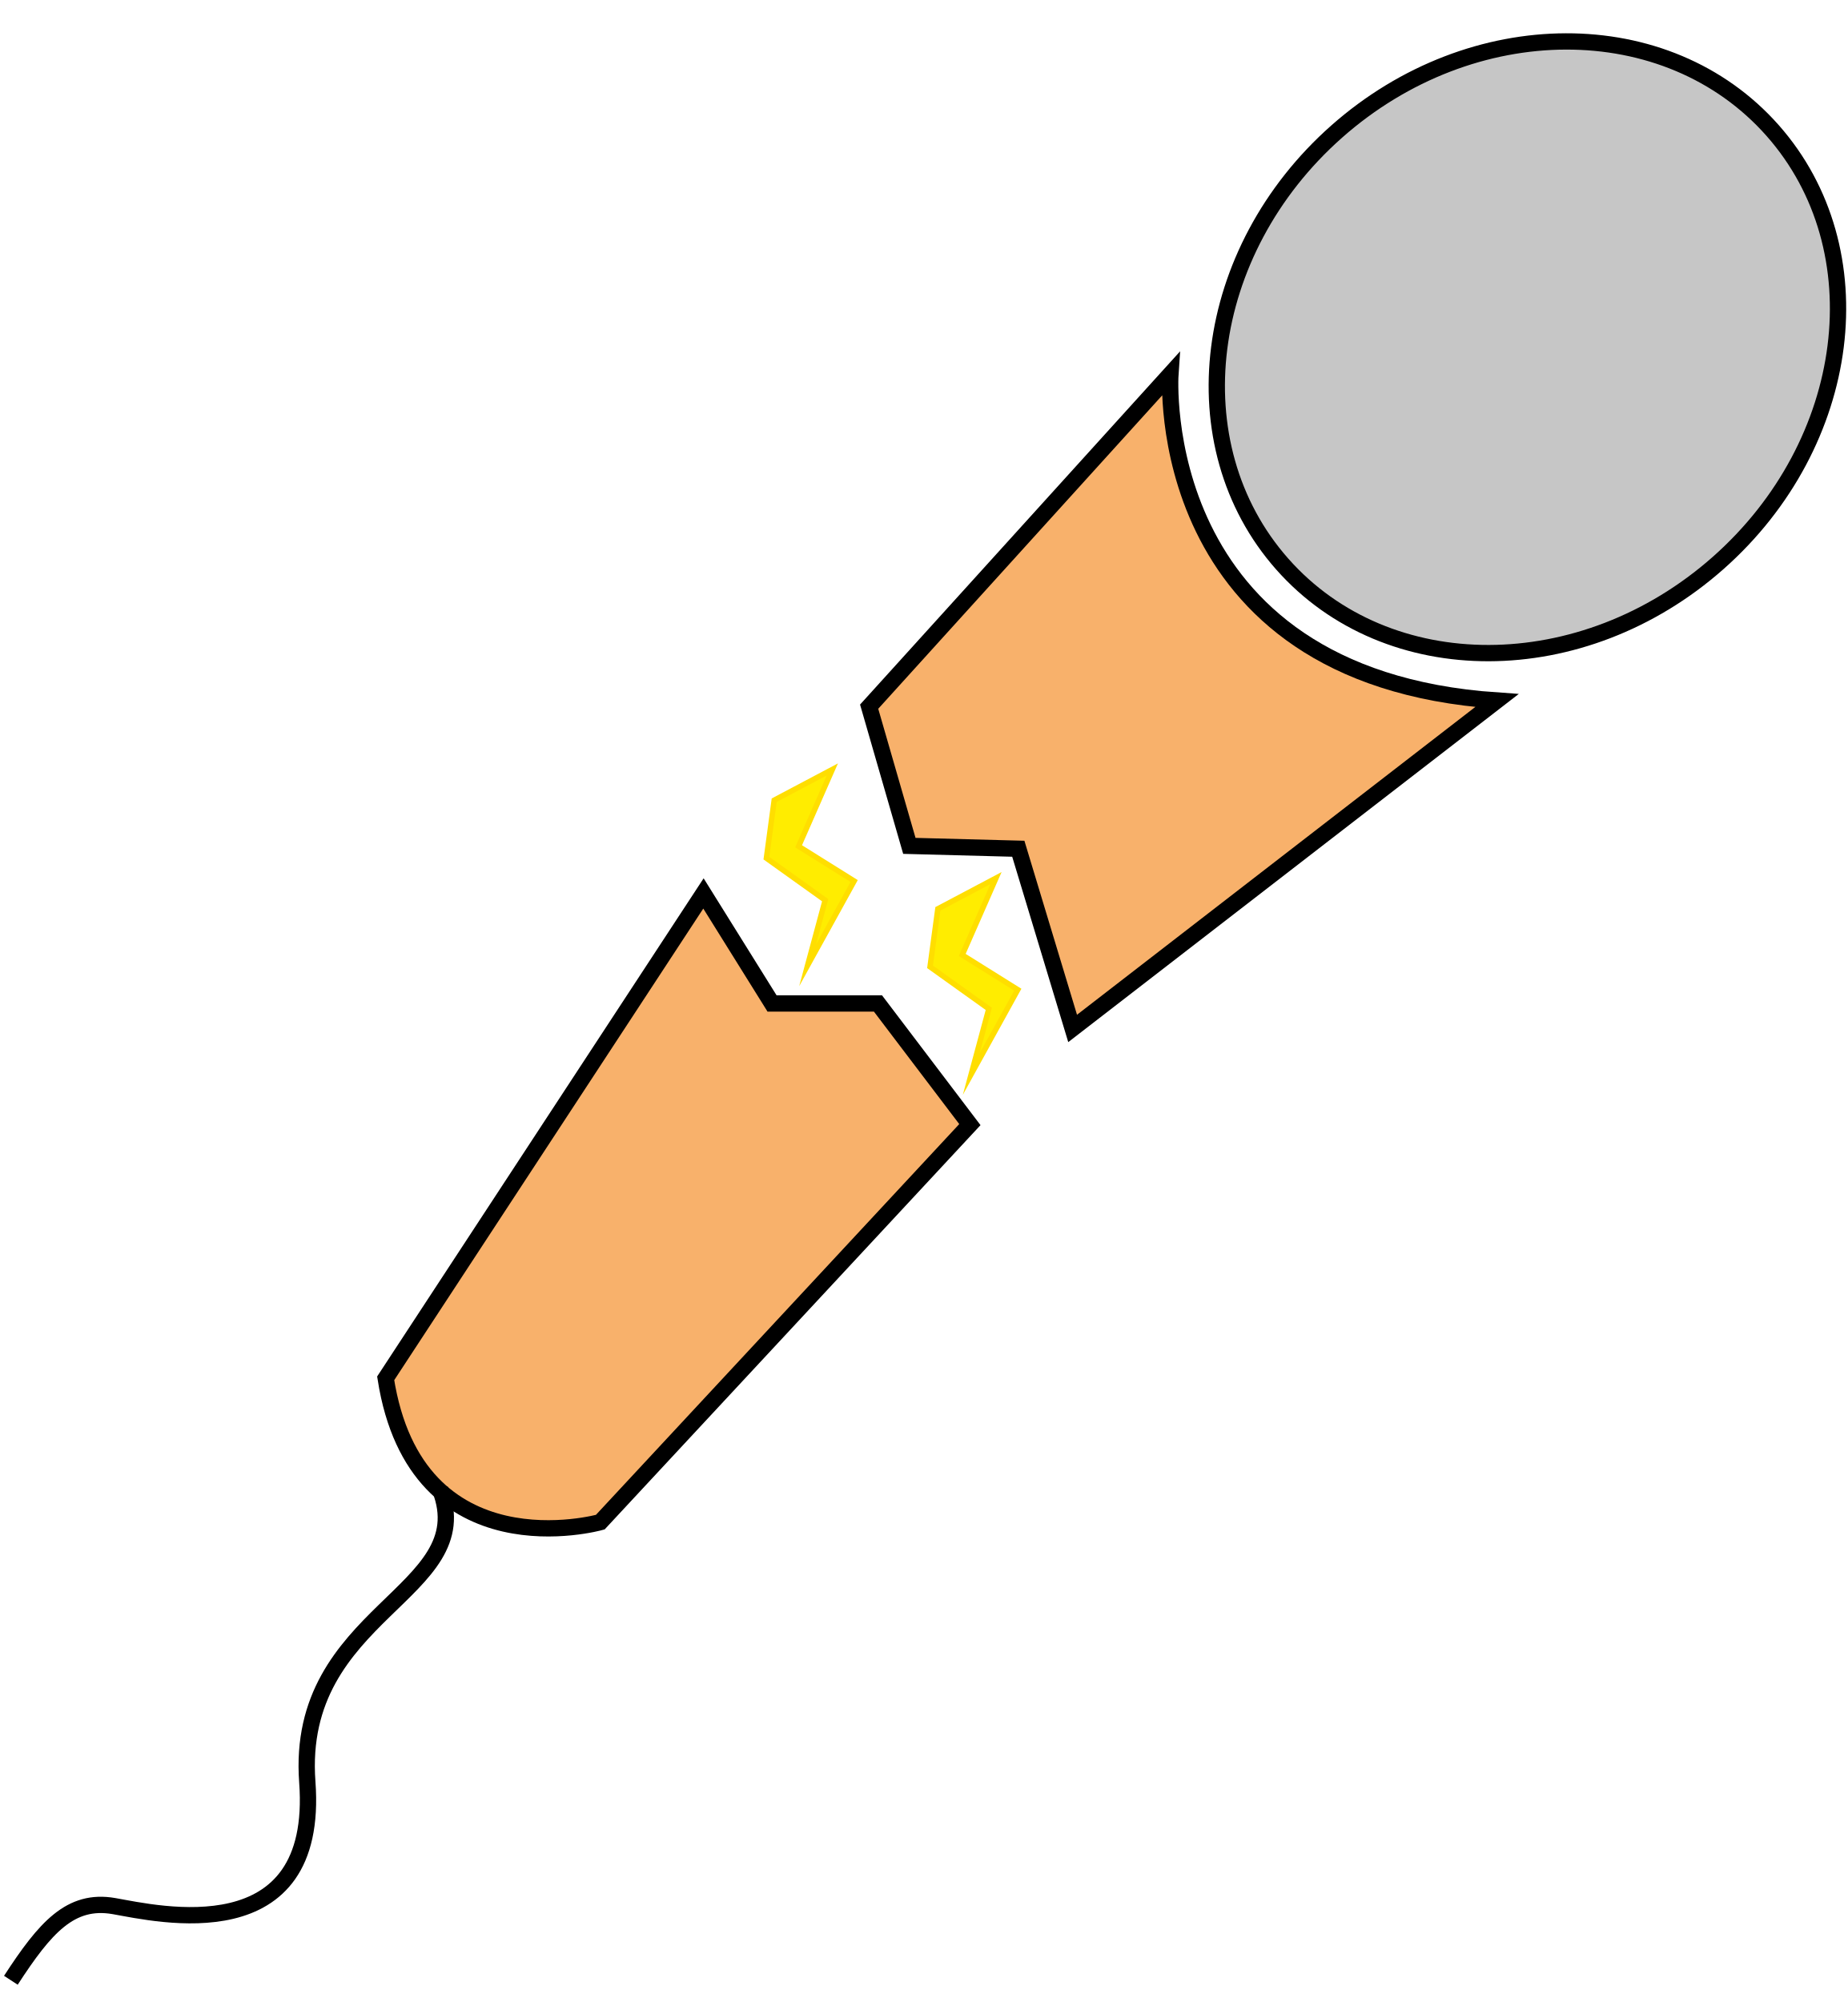
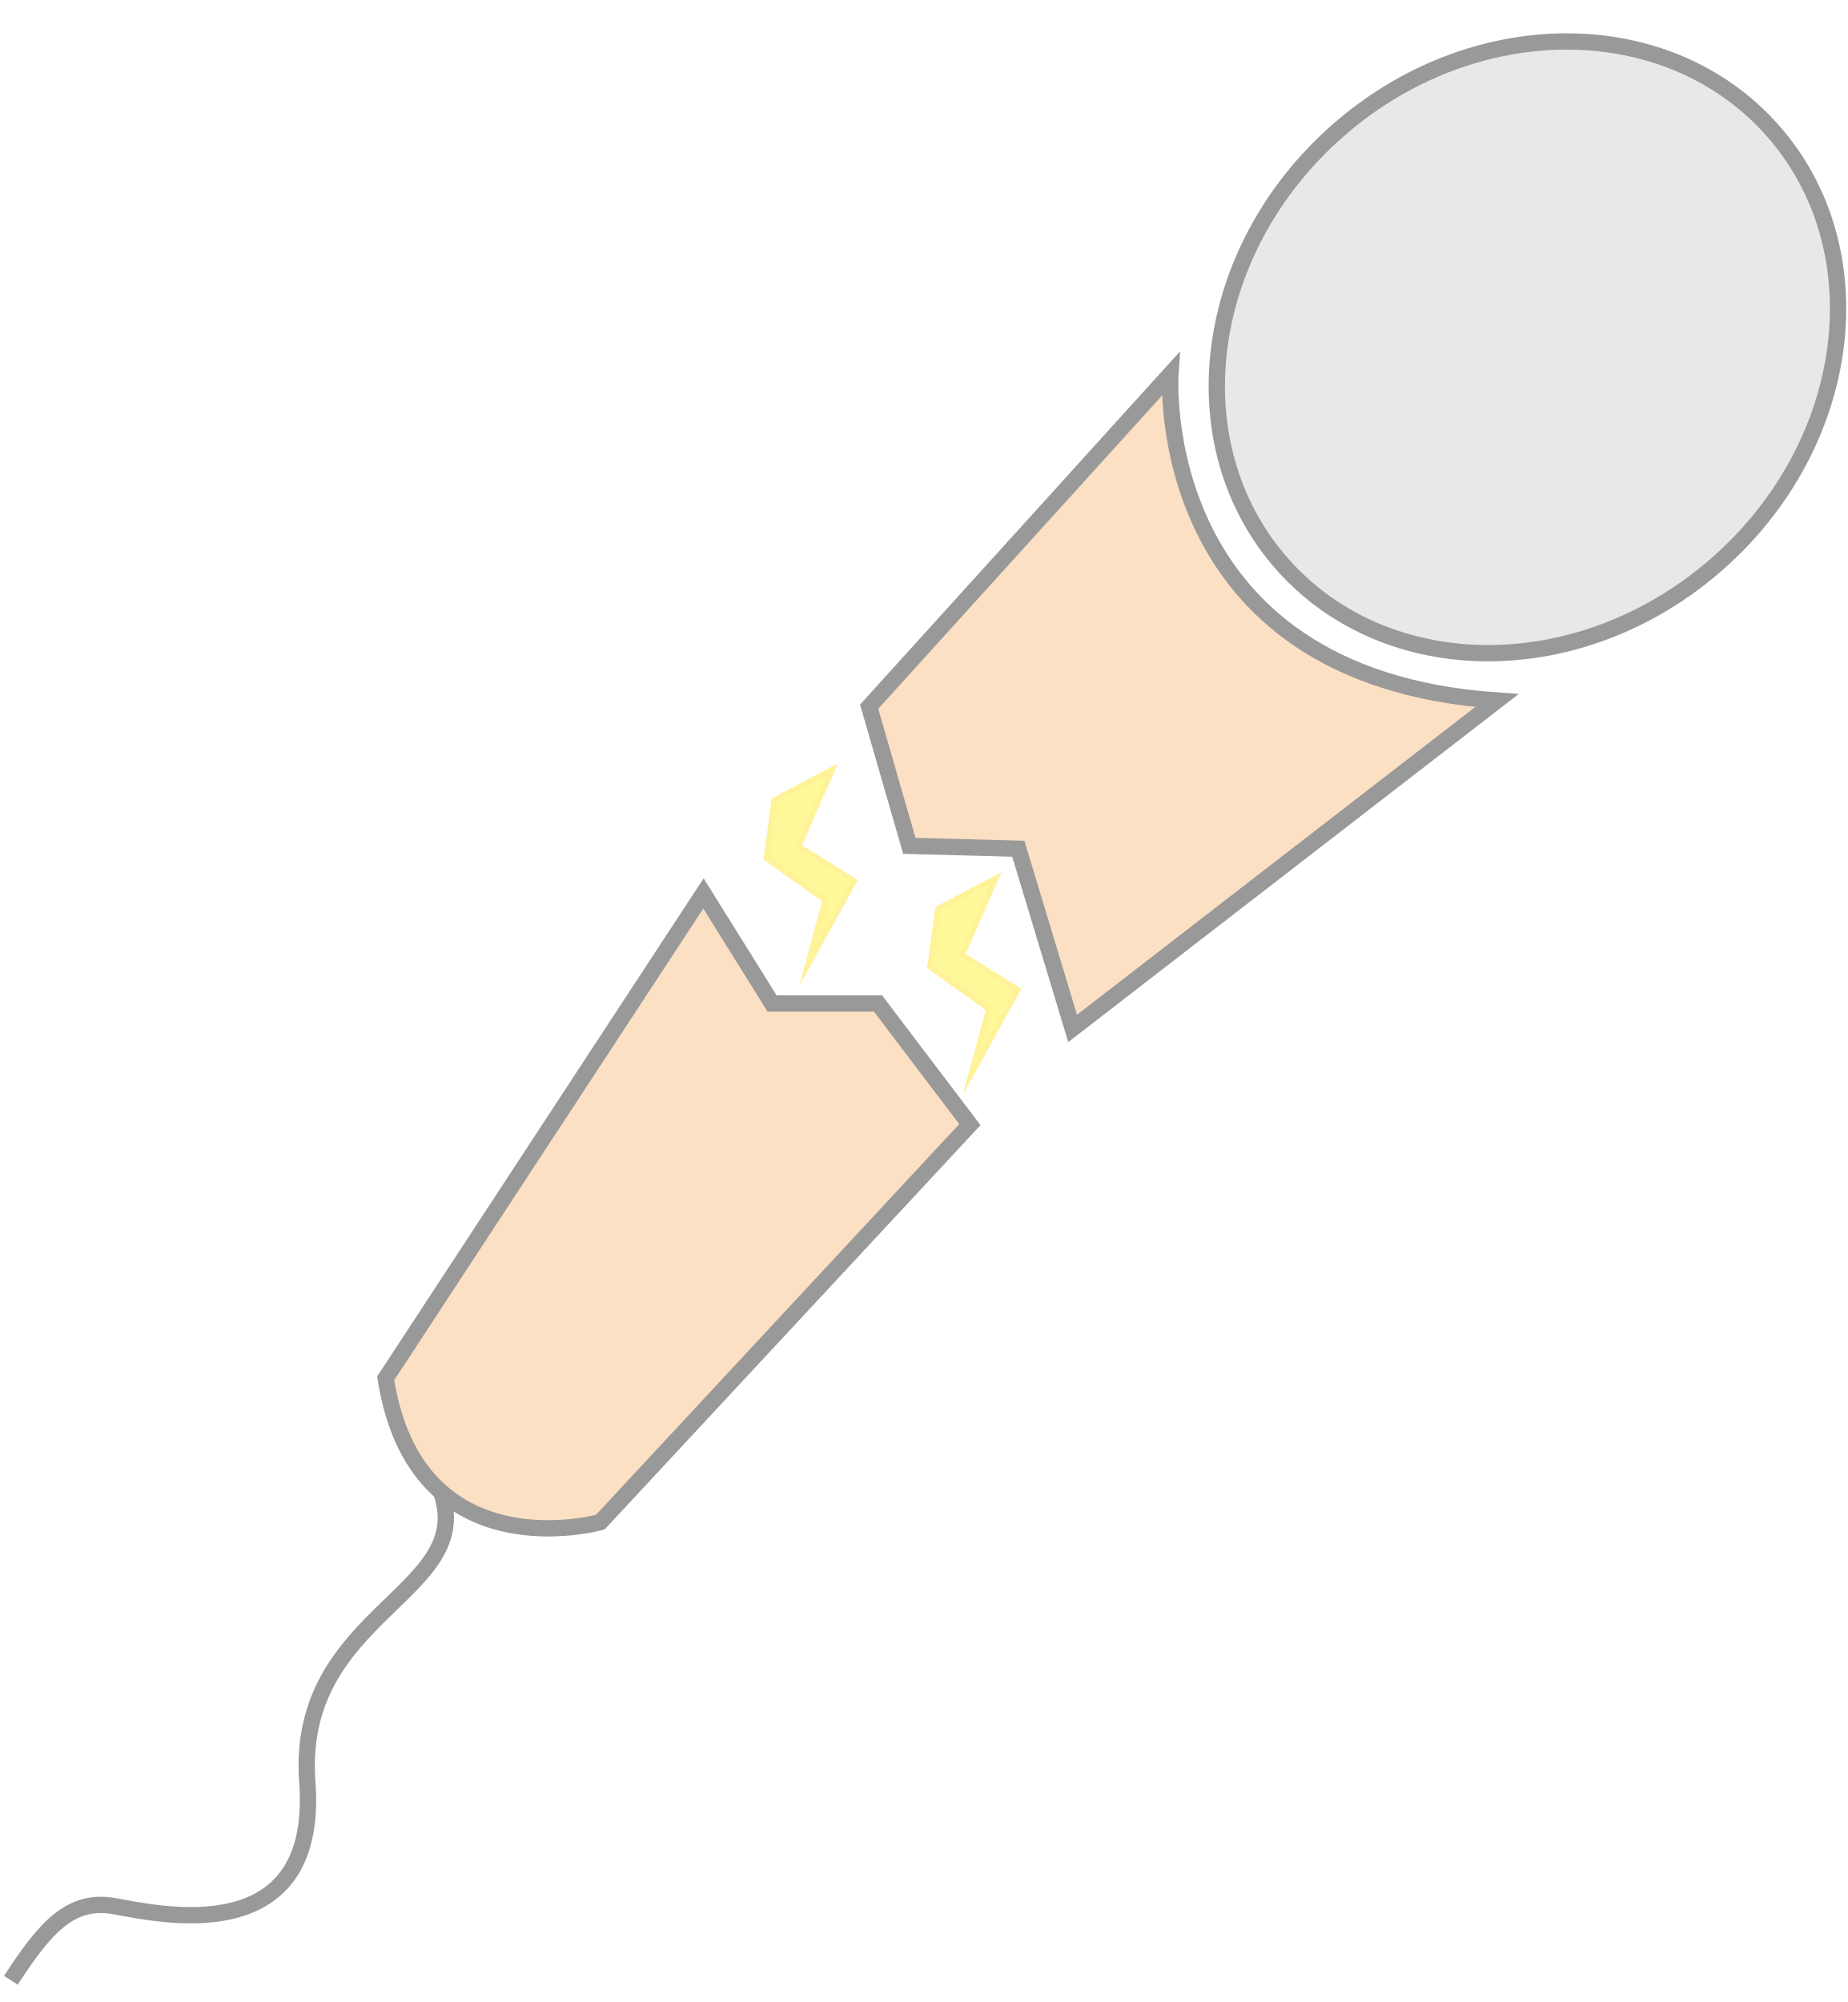
<svg xmlns="http://www.w3.org/2000/svg" version="1.1" id="Livello_1" x="0px" y="0px" width="340.16px" height="368.5px" viewBox="0 0 340.16 368.5" enable-background="new 0 0 340.16 368.5" xml:space="preserve">
-   <g>
+   <g opacity="0.4">
    <path fill="#F8B16B" stroke="#000000" stroke-width="3" stroke-miterlimit="10" d="M129.5,164.452l12.625,20.25h19.5l16.92,22.3   l-68.039,73.174c0,0-33.881,9.525-39.506-26.475L129.5,164.452z" />
-     <path fill="#F8B16B" stroke="#000000" stroke-width="3" stroke-miterlimit="10" d="M197.461,189.301l-10.001-33.077l-20.057-0.529   l-7.401-25.62l55.458-61.204c0,0-3.819,55.692,60.101,60.08L197.461,189.301z" />
-     <ellipse transform="matrix(-0.7492 0.6624 -0.6624 -0.7492 534.1892 -74.4555)" fill="#C6C6C6" stroke="#000000" stroke-width="3" stroke-miterlimit="10" cx="281.192" cy="63.915" rx="60.243" ry="53" />
-     <path fill="none" stroke="#000000" stroke-width="3" stroke-miterlimit="10" d="M81.022,274.154   c7.4,19.203-26.767,22.508-24.449,53.865c2.317,31.356-27.576,24.229-35.592,22.828C12.965,349.447,8.303,354.804,2,364.5" />
-     <polygon fill="#FFED00" stroke="#FFDE00" stroke-miterlimit="10" points="142.525,147.286 153.226,141.627 147.012,155.772   157.24,162.167 148.678,177.673 151.906,165.697 141.087,157.961  " />
-     <polygon fill="#FFED00" stroke="#FFDE00" stroke-miterlimit="10" points="172.65,167.286 183.351,161.627 177.137,175.772   187.365,182.167 178.803,197.673 182.031,185.697 171.213,177.961  " />
+     <path fill="#F8B16B" stroke="#000000" stroke-width="3" stroke-miterlimit="10" d="M197.461,189.301l-10.001-33.077l-20.057-0.529   l-7.401-25.62l55.458-61.204c0,0-3.818,55.692,60.102,60.08L197.461,189.301z" />
+     <ellipse transform="matrix(0.6624 0.7492 -0.7492 0.6624 142.8211 -189.0729)" fill="#C6C6C6" stroke="#000000" stroke-width="3" stroke-miterlimit="10" cx="281.183" cy="63.921" rx="53.002" ry="60.246" />
+     <path fill="none" stroke="#000000" stroke-width="3" stroke-miterlimit="10" d="M81.022,274.154   c7.399,19.203-26.768,22.508-24.449,53.865c2.317,31.355-27.576,24.229-35.592,22.828C12.965,349.447,8.303,354.805,2,364.5" />
+     <polygon fill="#FFED00" stroke="#FFDE00" stroke-miterlimit="10" points="142.525,147.286 153.226,141.627 147.012,155.772    157.24,162.167 148.678,177.673 151.906,165.697 141.087,157.961  " />
+     <polygon fill="#FFED00" stroke="#FFDE00" stroke-miterlimit="10" points="172.65,167.286 183.351,161.627 177.137,175.772    187.365,182.167 178.803,197.673 182.031,185.697 171.213,177.961  " />
  </g>
</svg>
